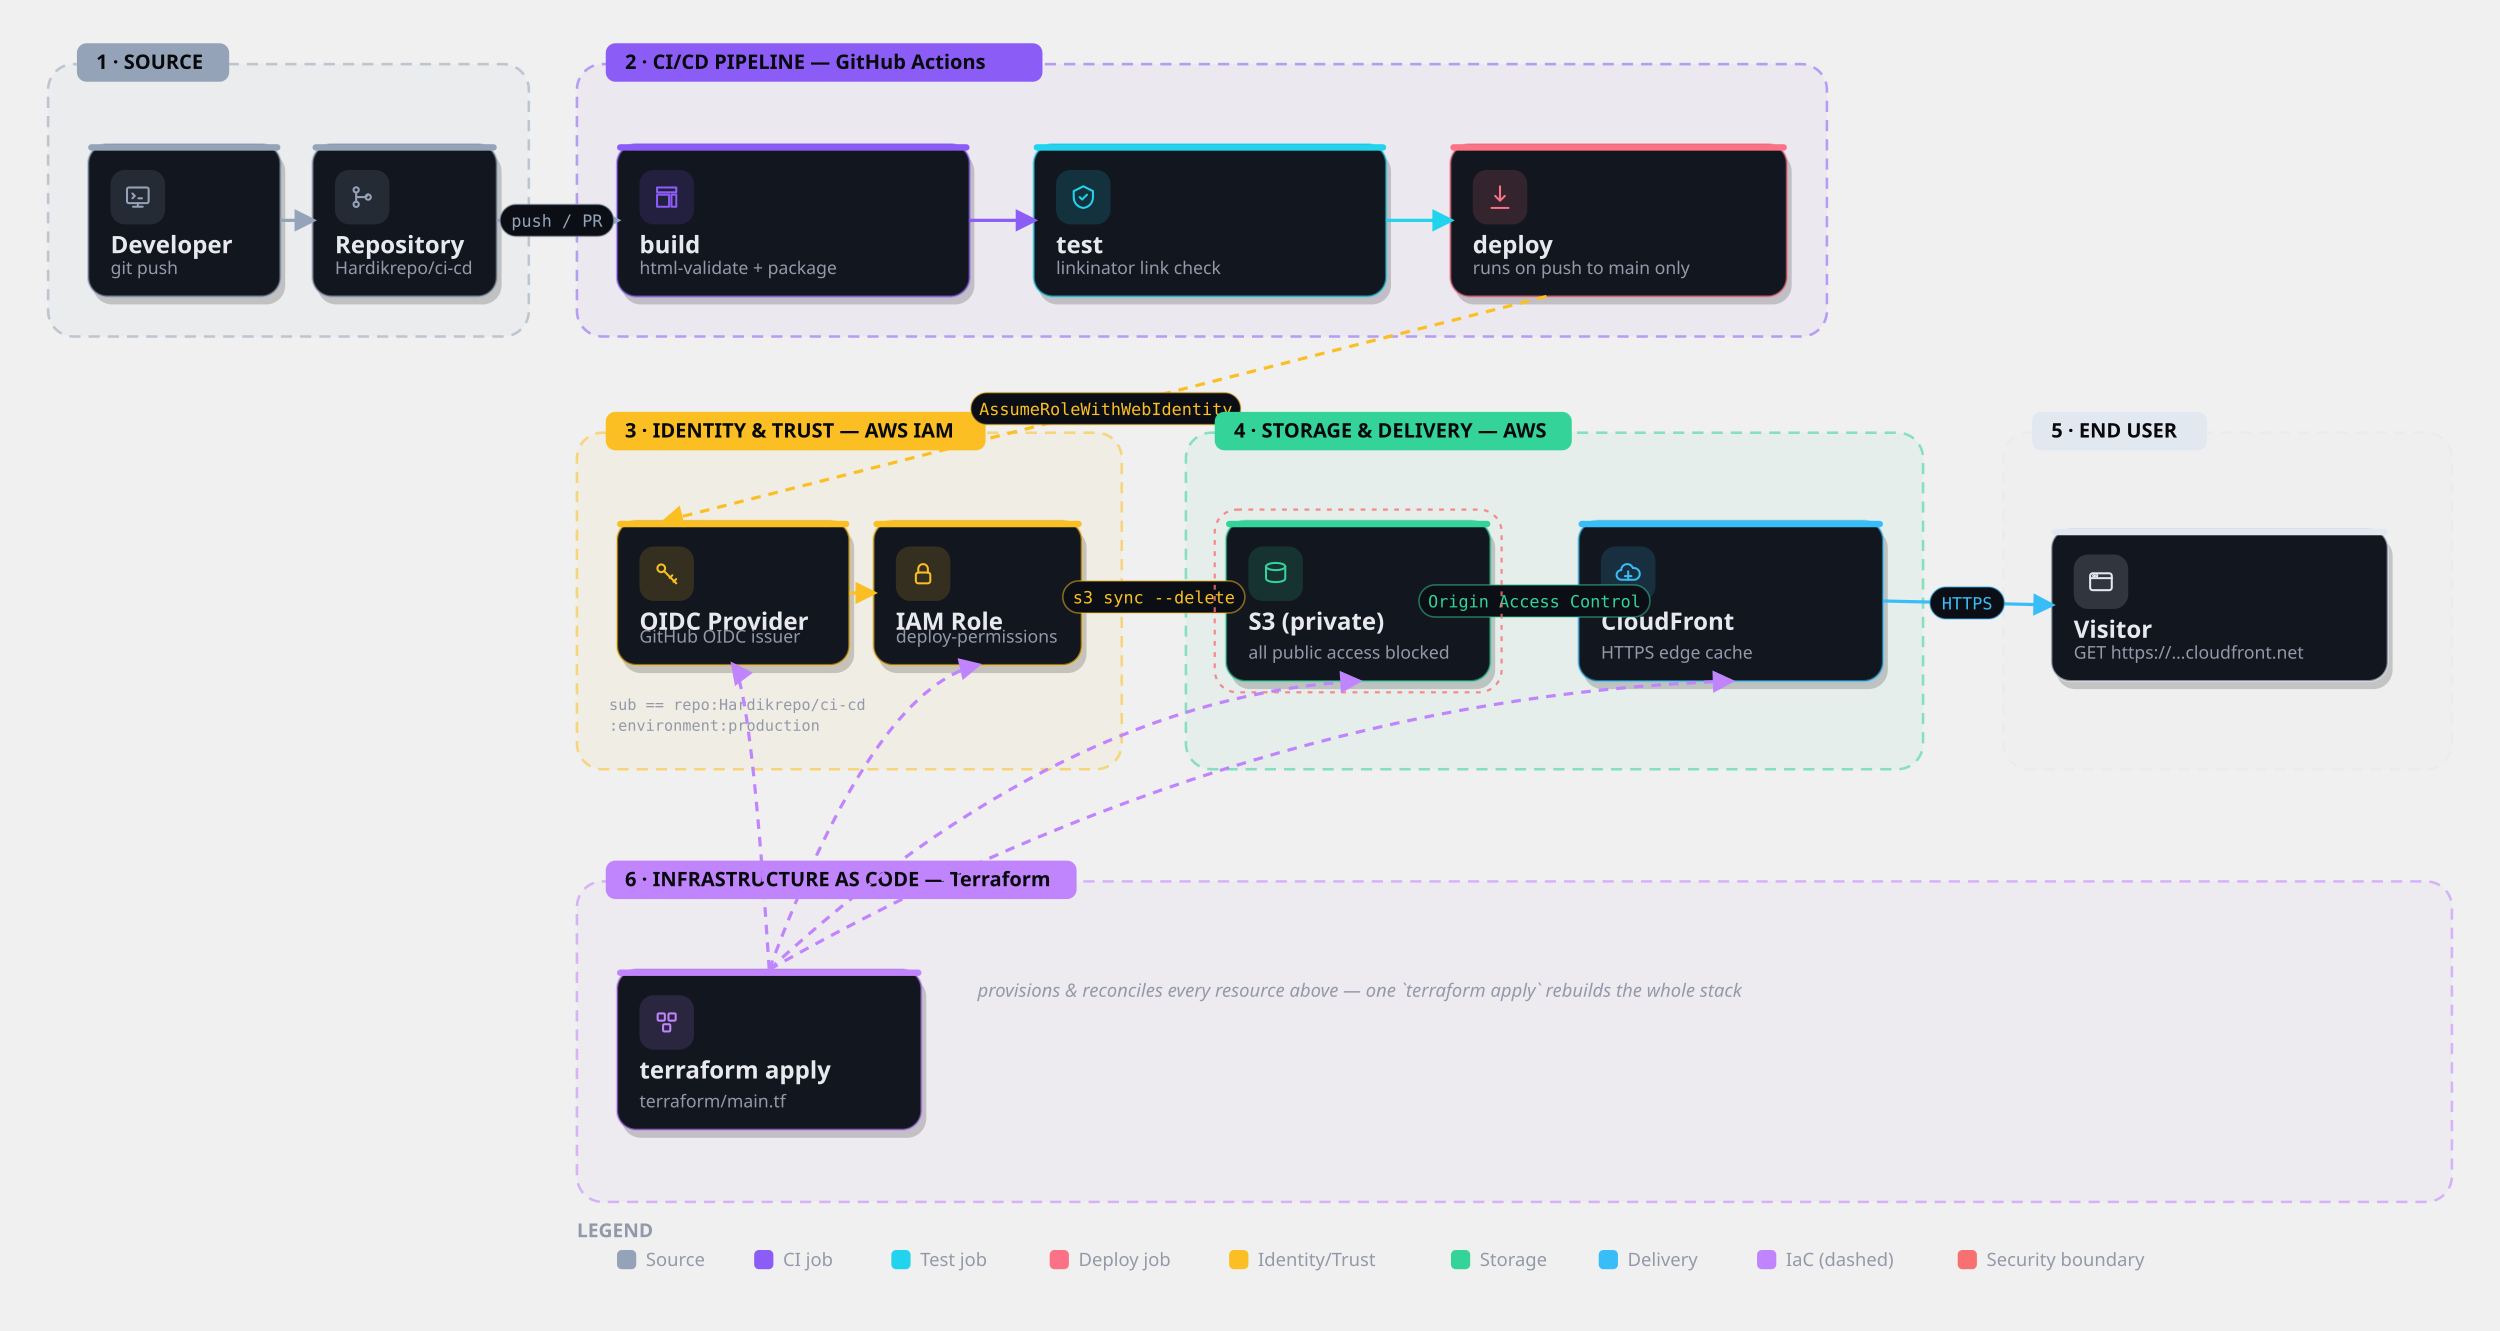
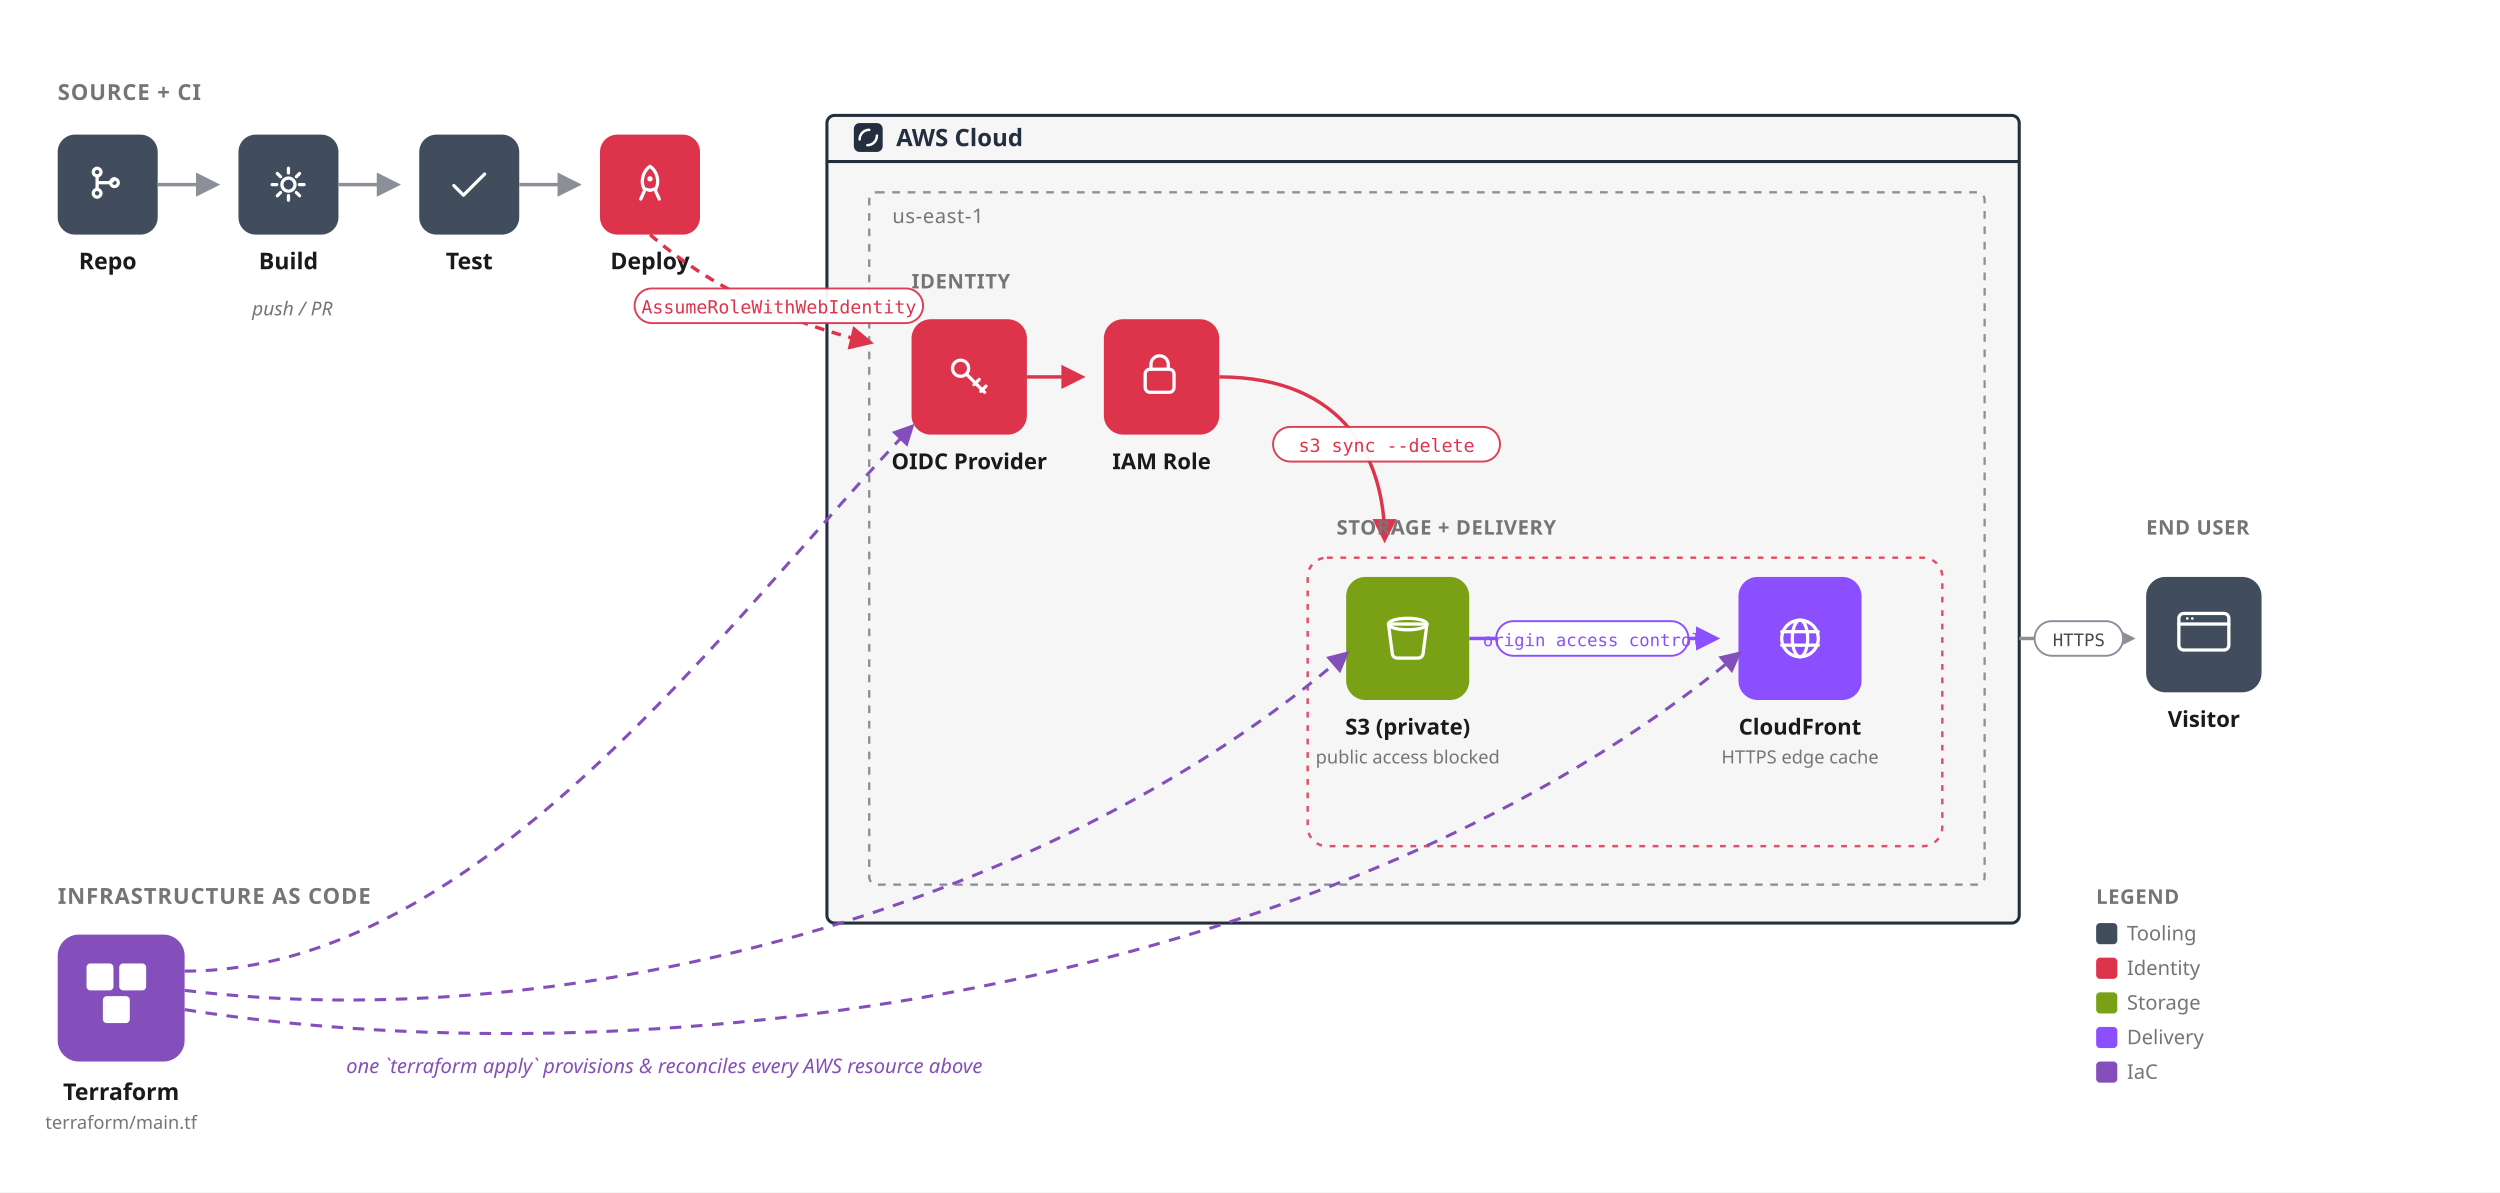
- <svg xmlns="http://www.w3.org/2000/svg" viewBox="0 0 1560 830" role="img" aria-labelledby="title desc">
+ <svg xmlns="http://www.w3.org/2000/svg" viewBox="0 0 1300 620" role="img" aria-labelledby="title desc">
  <defs>
-     <marker id="arrow-94a3b8" viewBox="0 0 10 10" refX="8" refY="5" markerWidth="7" markerHeight="7" orient="auto-start-reverse">
-       <path d="M0,0 L10,5 L0,10 z" fill="#94a3b8" />
+     <marker id="a-grey" viewBox="0 0 10 10" refX="8" refY="5" markerWidth="7" markerHeight="7" orient="auto-start-reverse">
+       <path d="M0,0 L10,5 L0,10 z" fill="#8a8f98" />
    </marker>
-     <marker id="arrow-8b5cf6" viewBox="0 0 10 10" refX="8" refY="5" markerWidth="7" markerHeight="7" orient="auto-start-reverse">
-       <path d="M0,0 L10,5 L0,10 z" fill="#8b5cf6" />
+     <marker id="a-red" viewBox="0 0 10 10" refX="8" refY="5" markerWidth="7" markerHeight="7" orient="auto-start-reverse">
+       <path d="M0,0 L10,5 L0,10 z" fill="#dd344c" />
    </marker>
-     <marker id="arrow-22d3ee" viewBox="0 0 10 10" refX="8" refY="5" markerWidth="7" markerHeight="7" orient="auto-start-reverse">
-       <path d="M0,0 L10,5 L0,10 z" fill="#22d3ee" />
+     <marker id="a-green" viewBox="0 0 10 10" refX="8" refY="5" markerWidth="7" markerHeight="7" orient="auto-start-reverse">
+       <path d="M0,0 L10,5 L0,10 z" fill="#7aa116" />
    </marker>
-     <marker id="arrow-fb7185" viewBox="0 0 10 10" refX="8" refY="5" markerWidth="7" markerHeight="7" orient="auto-start-reverse">
-       <path d="M0,0 L10,5 L0,10 z" fill="#fb7185" />
+     <marker id="a-purple" viewBox="0 0 10 10" refX="8" refY="5" markerWidth="7" markerHeight="7" orient="auto-start-reverse">
+       <path d="M0,0 L10,5 L0,10 z" fill="#8c4fff" />
    </marker>
-     <marker id="arrow-fbbf24" viewBox="0 0 10 10" refX="8" refY="5" markerWidth="7" markerHeight="7" orient="auto-start-reverse">
-       <path d="M0,0 L10,5 L0,10 z" fill="#fbbf24" />
-     </marker>
-     <marker id="arrow-34d399" viewBox="0 0 10 10" refX="8" refY="5" markerWidth="7" markerHeight="7" orient="auto-start-reverse">
-       <path d="M0,0 L10,5 L0,10 z" fill="#34d399" />
-     </marker>
-     <marker id="arrow-38bdf8" viewBox="0 0 10 10" refX="8" refY="5" markerWidth="7" markerHeight="7" orient="auto-start-reverse">
-       <path d="M0,0 L10,5 L0,10 z" fill="#38bdf8" />
-     </marker>
-     <marker id="arrow-c084fc" viewBox="0 0 10 10" refX="8" refY="5" markerWidth="7" markerHeight="7" orient="auto-start-reverse">
-       <path d="M0,0 L10,5 L0,10 z" fill="#c084fc" />
-     </marker>
-     <marker id="arrow-f87171" viewBox="0 0 10 10" refX="8" refY="5" markerWidth="7" markerHeight="7" orient="auto-start-reverse">
-       <path d="M0,0 L10,5 L0,10 z" fill="#f87171" />
-     </marker>
-     <marker id="arrow-e2e8f0" viewBox="0 0 10 10" refX="8" refY="5" markerWidth="7" markerHeight="7" orient="auto-start-reverse">
-       <path d="M0,0 L10,5 L0,10 z" fill="#e2e8f0" />
+     <marker id="a-tf" viewBox="0 0 10 10" refX="8" refY="5" markerWidth="7" markerHeight="7" orient="auto-start-reverse">
+       <path d="M0,0 L10,5 L0,10 z" fill="#844fba" />
    </marker>
  </defs>
-   <rect width="1560" height="830" fill="none" />
-   <rect x="30" y="40" width="300" height="170" rx="16" fill="#94a3b80D" stroke="#94a3b8" stroke-opacity="0.55" stroke-width="1.6" stroke-dasharray="7 5" />
-   <rect x="48" y="27" width="95" height="24" rx="6" fill="#94a3b8" />
-   <text x="60" y="43" font-family="Segoe UI, -apple-system, sans-serif" font-size="12.5" font-weight="700" fill="#08090c">1 · SOURCE</text>
-   <g>
-     <rect x="58" y="95" width="120" height="95" rx="12" fill="#000" opacity="0.18" />
-     <rect x="55" y="90" width="120" height="95" rx="12" fill="#12161f" stroke="#94a3b8" stroke-opacity="0.55" stroke-width="1.4" />
-     <rect x="55" y="90" width="120" height="4" rx="2" fill="#94a3b8" />
-     <rect x="69" y="106" width="34" height="34" rx="9" fill="#94a3b8" fill-opacity="0.15" />
-     <g transform="translate(77, 114) scale(0.75)" fill="none" stroke="#94a3b8" stroke-width="1.7" stroke-linecap="round" stroke-linejoin="round">
-       <rect x="3" y="4" width="18" height="13" rx="1.5" />
-       <path d="M8 20h8M12 17v3" />
-       <path d="M7.5 9l2 2-2 2M12.5 13h3" />
+   <rect width="1300" height="620" fill="#ffffff" />
+   <rect x="430" y="60" width="620" height="420" rx="4" fill="#232f3e0A" stroke="#232f3e" stroke-width="1.6" />
+   <path d="M430 84 h620" stroke="#232f3e" stroke-width="1.6" />
+   <g transform="translate(444,64)">
+     <rect width="15" height="15" rx="3" fill="#232f3e" />
+     <path d="M3 8.5c0-2.8 2.2-5 5-5M12 6.5c0 2.8-2.2 5-5 5" stroke="#fff" stroke-width="1.3" fill="none" stroke-linecap="round" />
+   </g>
+   <text x="466" y="76" font-family="Segoe UI, -apple-system, sans-serif" font-size="12.5" font-weight="700" fill="#232f3e">AWS Cloud</text>
+   <rect x="452" y="100" width="580" height="360" rx="4" fill="none" stroke="#8a8f98" stroke-width="1.2" stroke-dasharray="4 4" />
+   <text x="464" y="116" font-family="Segoe UI, -apple-system, sans-serif" font-size="10.5" fill="#757575" letter-spacing="0.03em">us-east-1</text>
+   <text x="30" y="52" font-family="Segoe UI, -apple-system, sans-serif" font-size="11.5" font-weight="700" fill="#757575" letter-spacing="0.04em">SOURCE + CI</text>
+   <g font-family="Segoe UI, sans-serif">
+     <g transform="translate(30,70)">
+       <rect width="52" height="52" rx="9" fill="#414d5c" />
+       <g transform="translate(14,14)" stroke="#fff" stroke-width="1.7" stroke-linecap="round" fill="none">
+         <circle cx="6.5" cy="5.5" r="2" />
+         <circle cx="6.5" cy="16.5" r="2" />
+         <circle cx="15.5" cy="11" r="2" />
+         <path d="M6.5 7.5v7M6.5 11h5.8a3 3 0 002.9-2" />
+       </g>
+       <text x="26" y="70" text-anchor="middle" font-size="12" font-weight="700" fill="#1a1a1a">Repo</text>
    </g>
-     <text x="69" y="158" font-family="Segoe UI, -apple-system, sans-serif" font-size="15" font-weight="700" fill="#e7e9ee">Developer</text>
-     <text x="69" y="171" font-family="Segoe UI, -apple-system, sans-serif" font-size="11" fill="#9399a8">git push</text>
+     <line x1="82" y1="96" x2="112" y2="96" stroke="#8a8f98" stroke-width="1.8" marker-end="url(#a-grey)" />
+     <g transform="translate(124,70)">
+       <rect width="52" height="52" rx="9" fill="#414d5c" />
+       <g transform="translate(14,14)" stroke="#fff" stroke-width="1.7" stroke-linecap="round" fill="none">
+         <circle cx="12" cy="12" r="3.4" />
+         <path d="M12 3.5v2.4M12 20.1v-2.4M3.5 12h2.4M20.1 12h-2.4M6.2 6.2l1.7 1.7M16.1 16.1l1.7 1.7M17.8 6.2l-1.7 1.7M7.9 16.1l-1.7 1.7" />
+       </g>
+       <text x="26" y="70" text-anchor="middle" font-size="12" font-weight="700" fill="#1a1a1a">Build</text>
+     </g>
+     <line x1="176" y1="96" x2="206" y2="96" stroke="#8a8f98" stroke-width="1.8" marker-end="url(#a-grey)" />
+     <g transform="translate(218,70)">
+       <rect width="52" height="52" rx="9" fill="#414d5c" />
+       <g transform="translate(14,14)" stroke="#fff" stroke-width="1.7" stroke-linecap="round" stroke-linejoin="round" fill="none">
+         <path d="M4 12.5l5 5L20 6.5" />
+       </g>
+       <text x="26" y="70" text-anchor="middle" font-size="12" font-weight="700" fill="#1a1a1a">Test</text>
+     </g>
+     <line x1="270" y1="96" x2="300" y2="96" stroke="#8a8f98" stroke-width="1.8" marker-end="url(#a-grey)" />
+     <g transform="translate(312,70)">
+       <rect width="52" height="52" rx="9" fill="#dd344c" />
+       <g transform="translate(14,14)" stroke="#fff" stroke-width="1.7" stroke-linecap="round" stroke-linejoin="round" fill="none">
+         <path d="M12 2.5c2.7 1.8 4 5 4 8 0 1.8-.9 3.6-.9 3.6l-3.1 0.9-3.1-0.9S8 12.3 8 10.5c0-3 1.3-6.2 4-8z" />
+         <circle cx="12" cy="9" r="1.4" fill="#fff" stroke="none" />
+         <path d="M9 15.5l-1.8 4M15 15.5l1.8 4" />
+       </g>
+       <text x="26" y="70" text-anchor="middle" font-size="12" font-weight="700" fill="#1a1a1a">Deploy</text>
+     </g>
  </g>
-   <g>
-     <rect x="198" y="95" width="115" height="95" rx="12" fill="#000" opacity="0.18" />
-     <rect x="195" y="90" width="115" height="95" rx="12" fill="#12161f" stroke="#94a3b8" stroke-opacity="0.55" stroke-width="1.4" />
-     <rect x="195" y="90" width="115" height="4" rx="2" fill="#94a3b8" />
-     <rect x="209" y="106" width="34" height="34" rx="9" fill="#94a3b8" fill-opacity="0.15" />
-     <g transform="translate(217, 114) scale(0.75)" fill="none" stroke="#94a3b8" stroke-width="1.7" stroke-linecap="round" stroke-linejoin="round">
-       <circle cx="7" cy="6" r="2.2" />
-       <circle cx="7" cy="18" r="2.2" />
-       <circle cx="17" cy="12" r="2.2" />
-       <path d="M7 8.2V15.8M7 12h6.5a3.5 3.5 0 003.3-2.3" />
+   <text x="152" y="164" text-anchor="middle" font-family="Segoe UI, -apple-system, sans-serif" font-size="10" fill="#757575" font-style="italic">push / PR</text>
+   <path d="M338,122 C 370,150 410,168 452,178" fill="none" stroke="#dd344c" stroke-width="1.8" stroke-dasharray="5 4" marker-end="url(#a-red)" />
+   <rect x="330" y="150" width="150" height="18" rx="9" fill="#ffffff" stroke="#dd344c" stroke-width="1" opacity="0.95" />
+   <text x="405" y="163" text-anchor="middle" font-size="9.5" fill="#dd344c" font-family="ui-monospace, Consolas, monospace">AssumeRoleWithWebIdentity</text>
+   <text x="474" y="150" font-family="Segoe UI, -apple-system, sans-serif" font-size="10.5" font-weight="700" fill="#757575" letter-spacing="0.03em">IDENTITY</text>
+   <g font-family="Segoe UI, sans-serif">
+     <g transform="translate(474,166)">
+       <rect width="60" height="60" rx="10" fill="#dd344c" />
+       <g transform="translate(17,17)" stroke="#fff" stroke-width="1.7" stroke-linecap="round" stroke-linejoin="round" fill="none">
+         <circle cx="8.5" cy="8.5" r="4.2" />
+         <path d="M11.5 11.5L21 21M15.5 17l2.7-2.7M19 20.5l2.7-2.7" />
+       </g>
+       <text x="30" y="78" text-anchor="middle" font-size="11.5" font-weight="700" fill="#1a1a1a">OIDC Provider</text>
    </g>
-     <text x="209" y="158" font-family="Segoe UI, -apple-system, sans-serif" font-size="15" font-weight="700" fill="#e7e9ee">Repository</text>
-     <text x="209" y="171" font-family="Segoe UI, -apple-system, sans-serif" font-size="11" fill="#9399a8">Hardikrepo/ci-cd</text>
+     <line x1="534" y1="196" x2="562" y2="196" stroke="#dd344c" stroke-width="1.8" marker-end="url(#a-red)" />
+     <g transform="translate(574,166)">
+       <rect width="60" height="60" rx="10" fill="#dd344c" />
+       <g transform="translate(17,17)" stroke="#fff" stroke-width="1.7" stroke-linecap="round" stroke-linejoin="round" fill="none">
+         <rect x="4.5" y="9" width="15" height="12" rx="2.5" />
+         <path d="M7.5 9V6.5a4.5 4.5 0 019 0V9" />
+       </g>
+       <text x="30" y="78" text-anchor="middle" font-size="11.5" font-weight="700" fill="#1a1a1a">IAM Role</text>
+     </g>
  </g>
-   <path d="M175,137.5 L195,137.5" fill="none" stroke="#94a3b8" stroke-width="2" marker-end="url(#arrow-94a3b8)" />
-   <rect x="360" y="40" width="780" height="170" rx="16" fill="#8b5cf60D" stroke="#8b5cf6" stroke-opacity="0.55" stroke-width="1.6" stroke-dasharray="7 5" />
-   <rect x="378" y="27" width="272.5" height="24" rx="6" fill="#8b5cf6" />
-   <text x="390" y="43" font-family="Segoe UI, -apple-system, sans-serif" font-size="12.5" font-weight="700" fill="#08090c">2 · CI/CD PIPELINE — GitHub Actions</text>
-   <g>
-     <rect x="388" y="95" width="220" height="95" rx="12" fill="#000" opacity="0.18" />
-     <rect x="385" y="90" width="220" height="95" rx="12" fill="#12161f" stroke="#8b5cf6" stroke-opacity="0.55" stroke-width="1.4" />
-     <rect x="385" y="90" width="220" height="4" rx="2" fill="#8b5cf6" />
-     <rect x="399" y="106" width="34" height="34" rx="9" fill="#8b5cf6" fill-opacity="0.15" />
-     <g transform="translate(407, 114) scale(0.75)" fill="none" stroke="#8b5cf6" stroke-width="1.7" stroke-linecap="round" stroke-linejoin="round">
-       <path d="M4 4h16v4H4zM4 10h10v10H4zM16 10h4v10h-4z" />
+   <path d="M634,196 C 700,196 720,240 720,280" fill="none" stroke="#dd344c" stroke-width="1.8" marker-end="url(#a-red)" />
+   <rect x="662" y="222" width="118" height="18" rx="9" fill="#ffffff" stroke="#dd344c" stroke-width="1" opacity="0.95" />
+   <text x="721" y="235" text-anchor="middle" font-size="9.5" fill="#dd344c" font-family="ui-monospace, Consolas, monospace">s3 sync --delete</text>
+   <rect x="680" y="290" width="330" height="150" rx="10" fill="none" stroke="#dd344c" stroke-width="1.3" stroke-dasharray="3 4" opacity="0.85" />
+   <text x="695" y="278" font-family="Segoe UI, -apple-system, sans-serif" font-size="10.5" font-weight="700" fill="#757575" letter-spacing="0.03em">STORAGE + DELIVERY</text>
+   <g font-family="Segoe UI, sans-serif">
+     <g transform="translate(700,300)">
+       <rect width="64" height="64" rx="10" fill="#7aa116" />
+       <g transform="translate(18,18)" stroke="#fff" stroke-width="1.7" stroke-linecap="round" stroke-linejoin="round" fill="none">
+         <path d="M4 6.5h20l-2 15.4a2.6 2.6 0 01-2.6 2.3H8.6A2.6 2.6 0 016 21.9L4 6.5z" />
+         <ellipse cx="14" cy="6.5" rx="10" ry="3" />
+       </g>
+       <text x="32" y="82" text-anchor="middle" font-size="11.5" font-weight="700" fill="#1a1a1a">S3 (private)</text>
+       <text x="32" y="97" text-anchor="middle" font-size="9.5" fill="#757575">public access blocked</text>
    </g>
-     <text x="399" y="158" font-family="Segoe UI, -apple-system, sans-serif" font-size="15" font-weight="700" fill="#e7e9ee">build</text>
-     <text x="399" y="171" font-family="Segoe UI, -apple-system, sans-serif" font-size="11" fill="#9399a8">html-validate + package</text>
+     <line x1="764" y1="332" x2="892" y2="332" stroke="#8c4fff" stroke-width="1.8" marker-end="url(#a-purple)" />
+     <rect x="778" y="323" width="100" height="18" rx="9" fill="#ffffff" stroke="#8c4fff" stroke-width="1" />
+     <text x="828" y="336" text-anchor="middle" font-size="9" fill="#8c4fff" font-family="ui-monospace, Consolas, monospace">origin access control</text>
+     <g transform="translate(904,300)">
+       <rect width="64" height="64" rx="10" fill="#8c4fff" />
+       <g transform="translate(18,18)" stroke="#fff" stroke-width="1.7" stroke-linecap="round" stroke-linejoin="round" fill="none">
+         <circle cx="14" cy="14" r="9.5" />
+         <ellipse cx="14" cy="14" rx="4" ry="9.5" />
+         <path d="M4.5 10.5h19M4.5 17.5h19" />
+       </g>
+       <text x="32" y="82" text-anchor="middle" font-size="11.5" font-weight="700" fill="#1a1a1a">CloudFront</text>
+       <text x="32" y="97" text-anchor="middle" font-size="9.5" fill="#757575">HTTPS edge cache</text>
+     </g>
  </g>
-   <g>
-     <rect x="648" y="95" width="220" height="95" rx="12" fill="#000" opacity="0.18" />
-     <rect x="645" y="90" width="220" height="95" rx="12" fill="#12161f" stroke="#22d3ee" stroke-opacity="0.55" stroke-width="1.4" />
-     <rect x="645" y="90" width="220" height="4" rx="2" fill="#22d3ee" />
-     <rect x="659" y="106" width="34" height="34" rx="9" fill="#22d3ee" fill-opacity="0.15" />
-     <g transform="translate(667, 114) scale(0.75)" fill="none" stroke="#22d3ee" stroke-width="1.7" stroke-linecap="round" stroke-linejoin="round">
-       <path d="M9 12l2 2 4-4M12 3l8 4v5c0 5-3.5 8.5-8 9-4.5-.5-8-4-8-9V7l8-4z" />
+   <line x1="1050" y1="332" x2="1108" y2="332" stroke="#8a8f98" stroke-width="1.8" marker-end="url(#a-grey)" />
+   <rect x="1058" y="323" width="46" height="18" rx="9" fill="#ffffff" stroke="#8a8f98" stroke-width="1" />
+   <text x="1081" y="336" text-anchor="middle" font-size="9" fill="#4a4a4a" font-family="ui-monospace, Consolas, monospace">HTTPS</text>
+   <text x="1116" y="278" font-family="Segoe UI, -apple-system, sans-serif" font-size="10.5" font-weight="700" fill="#757575" letter-spacing="0.03em">END USER</text>
+   <g transform="translate(1116,300)" font-family="Segoe UI, sans-serif">
+     <rect width="60" height="60" rx="10" fill="#414d5c" />
+     <g transform="translate(16,17)" stroke="#fff" stroke-width="1.7" stroke-linecap="round" stroke-linejoin="round" fill="none">
+       <rect x="1" y="2" width="26" height="19" rx="2.5" />
+       <path d="M1 7.5h26" />
+       <circle cx="5.4" cy="4.6" r="0.7" fill="#fff" stroke="none" />
+       <circle cx="8" cy="4.6" r="0.7" fill="#fff" stroke="none" />
    </g>
-     <text x="659" y="158" font-family="Segoe UI, -apple-system, sans-serif" font-size="15" font-weight="700" fill="#e7e9ee">test</text>
-     <text x="659" y="171" font-family="Segoe UI, -apple-system, sans-serif" font-size="11" fill="#9399a8">linkinator link check</text>
+     <text x="30" y="78" text-anchor="middle" font-size="11.5" font-weight="700" fill="#1a1a1a">Visitor</text>
  </g>
-   <g>
-     <rect x="908" y="95" width="210" height="95" rx="12" fill="#000" opacity="0.18" />
-     <rect x="905" y="90" width="210" height="95" rx="12" fill="#12161f" stroke="#fb7185" stroke-opacity="0.55" stroke-width="1.4" />
-     <rect x="905" y="90" width="210" height="4" rx="2" fill="#fb7185" />
-     <rect x="919" y="106" width="34" height="34" rx="9" fill="#fb7185" fill-opacity="0.15" />
-     <g transform="translate(927, 114) scale(0.75)" fill="none" stroke="#fb7185" stroke-width="1.7" stroke-linecap="round" stroke-linejoin="round">
-       <path d="M12 3v12m0 0l-4-4m4 4l4-4M5 21h14" />
+   <text x="30" y="470" font-family="Segoe UI, -apple-system, sans-serif" font-size="11.5" font-weight="700" fill="#757575" letter-spacing="0.04em">INFRASTRUCTURE AS CODE</text>
+   <g transform="translate(30,486)" font-family="Segoe UI, sans-serif">
+     <rect width="66" height="66" rx="11" fill="#844fba" />
+     <g transform="translate(15,15)" fill="#fff">
+       <rect x="0" y="0" width="14" height="14" rx="2" />
+       <rect x="17" y="0" width="14" height="14" rx="2" />
+       <rect x="8.5" y="17" width="14" height="14" rx="2" />
    </g>
-     <text x="919" y="158" font-family="Segoe UI, -apple-system, sans-serif" font-size="15" font-weight="700" fill="#e7e9ee">deploy</text>
-     <text x="919" y="171" font-family="Segoe UI, -apple-system, sans-serif" font-size="11" fill="#9399a8">runs on push to main only</text>
+     <text x="33" y="86" text-anchor="middle" font-size="12" font-weight="700" fill="#1a1a1a">Terraform</text>
+     <text x="33" y="101" text-anchor="middle" font-size="9.5" fill="#757575">terraform/main.tf</text>
  </g>
-   <path d="M605,137.5 L645,137.5" fill="none" stroke="#8b5cf6" stroke-width="2" marker-end="url(#arrow-8b5cf6)" />
-   <path d="M865,137.5 L905,137.5" fill="none" stroke="#22d3ee" stroke-width="2" marker-end="url(#arrow-22d3ee)" />
-   <path d="M310,137.5 L385,137.5" fill="none" stroke="#94a3b8" stroke-width="2" marker-end="url(#arrow-94a3b8)" />
-   <rect x="312.05" y="127.5" width="70.9" height="20" rx="10" fill="#0b0e14" stroke="#94a3b8" stroke-opacity="0.5" stroke-width="1" />
-   <text x="347.5" y="141.5" text-anchor="middle" font-family="ui-monospace, Consolas, monospace" font-size="10.5" fill="#94a3b8">push / PR</text>
-   <rect x="360" y="270" width="340" height="210" rx="16" fill="#fbbf240D" stroke="#fbbf24" stroke-opacity="0.55" stroke-width="1.6" stroke-dasharray="7 5" />
-   <rect x="378" y="257" width="237" height="24" rx="6" fill="#fbbf24" />
-   <text x="390" y="273" font-family="Segoe UI, -apple-system, sans-serif" font-size="12.5" font-weight="700" fill="#08090c">3 · IDENTITY &amp; TRUST — AWS IAM</text>
-   <g>
-     <rect x="388" y="330" width="145" height="90" rx="12" fill="#000" opacity="0.18" />
-     <rect x="385" y="325" width="145" height="90" rx="12" fill="#12161f" stroke="#fbbf24" stroke-opacity="0.55" stroke-width="1.4" />
-     <rect x="385" y="325" width="145" height="4" rx="2" fill="#fbbf24" />
-     <rect x="399" y="341" width="34" height="34" rx="9" fill="#fbbf24" fill-opacity="0.15" />
-     <g transform="translate(407, 349) scale(0.75)" fill="none" stroke="#fbbf24" stroke-width="1.7" stroke-linecap="round" stroke-linejoin="round">
-       <circle cx="7.5" cy="7.5" r="3.2" />
-       <path d="M9.8 9.8L20 20M14.5 15.5l2.2-2.2M17.7 18.7l2.2-2.2" />
-     </g>
-     <text x="399" y="393" font-family="Segoe UI, -apple-system, sans-serif" font-size="15" font-weight="700" fill="#e7e9ee">OIDC Provider</text>
-     <text x="399" y="401" font-family="Segoe UI, -apple-system, sans-serif" font-size="11" fill="#9399a8">GitHub OIDC issuer</text>
+   <path d="M96,505 C 250,505 380,320 474,222" fill="none" stroke="#844fba" stroke-width="1.6" stroke-dasharray="6 5" marker-end="url(#a-tf)" />
+   <path d="M96,515 C 300,540 550,470 700,340" fill="none" stroke="#844fba" stroke-width="1.6" stroke-dasharray="6 5" marker-end="url(#a-tf)" />
+   <path d="M96,525 C 350,565 700,510 904,340" fill="none" stroke="#844fba" stroke-width="1.6" stroke-dasharray="6 5" marker-end="url(#a-tf)" />
+   <text x="180" y="558" font-family="Segoe UI, -apple-system, sans-serif" font-size="10.5" fill="#844fba" font-style="italic">one `terraform apply` provisions &amp; reconciles every AWS resource above</text>
+   <g font-family="Segoe UI, sans-serif" font-size="10.5" fill="#757575">
+     <text x="1090" y="470" font-weight="700" fill="#757575" font-size="10.5" letter-spacing="0.03em">LEGEND</text>
+     <rect x="1090" y="480" width="11" height="11" rx="2" fill="#414d5c" />
+     <text x="1106" y="489">Tooling</text>
+     <rect x="1090" y="498" width="11" height="11" rx="2" fill="#dd344c" />
+     <text x="1106" y="507">Identity</text>
+     <rect x="1090" y="516" width="11" height="11" rx="2" fill="#7aa116" />
+     <text x="1106" y="525">Storage</text>
+     <rect x="1090" y="534" width="11" height="11" rx="2" fill="#8c4fff" />
+     <text x="1106" y="543">Delivery</text>
+     <rect x="1090" y="552" width="11" height="11" rx="2" fill="#844fba" />
+     <text x="1106" y="561">IaC</text>
  </g>
-   <g>
-     <rect x="548" y="330" width="130" height="90" rx="12" fill="#000" opacity="0.18" />
-     <rect x="545" y="325" width="130" height="90" rx="12" fill="#12161f" stroke="#fbbf24" stroke-opacity="0.55" stroke-width="1.4" />
-     <rect x="545" y="325" width="130" height="4" rx="2" fill="#fbbf24" />
-     <rect x="559" y="341" width="34" height="34" rx="9" fill="#fbbf24" fill-opacity="0.15" />
-     <g transform="translate(567, 349) scale(0.75)" fill="none" stroke="#fbbf24" stroke-width="1.7" stroke-linecap="round" stroke-linejoin="round">
-       <rect x="6" y="11" width="12" height="9" rx="2" />
-       <path d="M8 11V8a4 4 0 118 0v3" />
-     </g>
-     <text x="559" y="393" font-family="Segoe UI, -apple-system, sans-serif" font-size="15" font-weight="700" fill="#e7e9ee">IAM Role</text>
-     <text x="559" y="401" font-family="Segoe UI, -apple-system, sans-serif" font-size="11" fill="#9399a8">deploy-permissions</text>
-   </g>
-   <path d="M530,370 L545,370" fill="none" stroke="#fbbf24" stroke-width="2" marker-end="url(#arrow-fbbf24)" />
-   <text x="380" y="443" font-family="ui-monospace, Consolas, monospace" font-size="9.5" fill="#9399a8">sub == repo:Hardikrepo/ci-cd</text>
-   <text x="380" y="456" font-family="ui-monospace, Consolas, monospace" font-size="9.5" fill="#9399a8">:environment:production</text>
-   <path d="M965,185 L415,325" fill="none" stroke="#fbbf24" stroke-width="2" stroke-dasharray="6 5" marker-end="url(#arrow-fbbf24)" />
-   <rect x="605.75" y="245" width="168.5" height="20" rx="10" fill="#0b0e14" stroke="#fbbf24" stroke-opacity="0.5" stroke-width="1" />
-   <text x="690" y="259" text-anchor="middle" font-family="ui-monospace, Consolas, monospace" font-size="10.5" fill="#fbbf24">AssumeRoleWithWebIdentity</text>
-   <rect x="740" y="270" width="460" height="210" rx="16" fill="#34d3990D" stroke="#34d399" stroke-opacity="0.55" stroke-width="1.6" stroke-dasharray="7 5" />
-   <rect x="758" y="257" width="222.8" height="24" rx="6" fill="#34d399" />
-   <text x="770" y="273" font-family="Segoe UI, -apple-system, sans-serif" font-size="12.5" font-weight="700" fill="#08090c">4 · STORAGE &amp; DELIVERY — AWS</text>
-   <g>
-     <rect x="768" y="330" width="165" height="100" rx="12" fill="#000" opacity="0.18" />
-     <rect x="765" y="325" width="165" height="100" rx="12" fill="#12161f" stroke="#34d399" stroke-opacity="0.55" stroke-width="1.4" />
-     <rect x="765" y="325" width="165" height="4" rx="2" fill="#34d399" />
-     <rect x="779" y="341" width="34" height="34" rx="9" fill="#34d399" fill-opacity="0.15" />
-     <g transform="translate(787, 349) scale(0.75)" fill="none" stroke="#34d399" stroke-width="1.7" stroke-linecap="round" stroke-linejoin="round">
-       <ellipse cx="12" cy="6" rx="8" ry="3" />
-       <path d="M4 6v10c0 1.7 3.6 3 8 3s8-1.3 8-3V6" />
-     </g>
-     <text x="779" y="393" font-family="Segoe UI, -apple-system, sans-serif" font-size="15" font-weight="700" fill="#e7e9ee">S3 (private)</text>
-     <text x="779" y="411" font-family="Segoe UI, -apple-system, sans-serif" font-size="11" fill="#9399a8">all public access blocked</text>
-   </g>
-   <g>
-     <rect x="988" y="330" width="190" height="100" rx="12" fill="#000" opacity="0.18" />
-     <rect x="985" y="325" width="190" height="100" rx="12" fill="#12161f" stroke="#38bdf8" stroke-opacity="0.55" stroke-width="1.4" />
-     <rect x="985" y="325" width="190" height="4" rx="2" fill="#38bdf8" />
-     <rect x="999" y="341" width="34" height="34" rx="9" fill="#38bdf8" fill-opacity="0.15" />
-     <g transform="translate(1007, 349) scale(0.75)" fill="none" stroke="#38bdf8" stroke-width="1.7" stroke-linecap="round" stroke-linejoin="round">
-       <path d="M6.5 17a4 4 0 01-.3-8 5 5 0 019.7-1.7A4.3 4.3 0 0117.5 17h-11z" />
-       <path d="M12 10v7M9.3 14h5.4" />
-     </g>
-     <text x="999" y="393" font-family="Segoe UI, -apple-system, sans-serif" font-size="15" font-weight="700" fill="#e7e9ee">CloudFront</text>
-     <text x="999" y="411" font-family="Segoe UI, -apple-system, sans-serif" font-size="11" fill="#9399a8">HTTPS edge cache</text>
-   </g>
-   <path d="M930,375 L985,375" fill="none" stroke="#34d399" stroke-width="2" marker-end="url(#arrow-34d399)" />
-   <rect x="885.45" y="365" width="144.1" height="20" rx="10" fill="#0b0e14" stroke="#34d399" stroke-opacity="0.5" stroke-width="1" />
-   <text x="957.5" y="379" text-anchor="middle" font-family="ui-monospace, Consolas, monospace" font-size="10.5" fill="#34d399">Origin Access Control</text>
-   <path d="M675,370 L765,375" fill="none" stroke="#fbbf24" stroke-width="2" marker-end="url(#arrow-fbbf24)" />
-   <rect x="663.2" y="362.5" width="113.6" height="20" rx="10" fill="#0b0e14" stroke="#fbbf24" stroke-opacity="0.5" stroke-width="1" />
-   <text x="720" y="376.5" text-anchor="middle" font-family="ui-monospace, Consolas, monospace" font-size="10.5" fill="#fbbf24">s3 sync --delete</text>
-   <rect x="758" y="318" width="179" height="114" rx="14" fill="none" stroke="#f87171" stroke-width="1.4" stroke-dasharray="3 4" opacity="0.8" />
-   <rect x="1250" y="270" width="280" height="210" rx="16" fill="#e2e8f00D" stroke="#e2e8f0" stroke-opacity="0.55" stroke-width="1.6" stroke-dasharray="7 5" />
-   <rect x="1268" y="257" width="109.2" height="24" rx="6" fill="#e2e8f0" />
-   <text x="1280" y="273" font-family="Segoe UI, -apple-system, sans-serif" font-size="12.5" font-weight="700" fill="#08090c">5 · END USER</text>
-   <g>
-     <rect x="1283" y="335" width="210" height="95" rx="12" fill="#000" opacity="0.18" />
-     <rect x="1280" y="330" width="210" height="95" rx="12" fill="#12161f" stroke="#e2e8f0" stroke-opacity="0.55" stroke-width="1.4" />
-     <rect x="1280" y="330" width="210" height="4" rx="2" fill="#e2e8f0" />
-     <rect x="1294" y="346" width="34" height="34" rx="9" fill="#e2e8f0" fill-opacity="0.15" />
-     <g transform="translate(1302, 354) scale(0.75)" fill="none" stroke="#e2e8f0" stroke-width="1.7" stroke-linecap="round" stroke-linejoin="round">
-       <rect x="3" y="5" width="18" height="14" rx="2" />
-       <path d="M3 9h18" />
-       <circle cx="6" cy="7" r="0.6" />
-       <circle cx="8.4" cy="7" r="0.6" />
-     </g>
-     <text x="1294" y="398" font-family="Segoe UI, -apple-system, sans-serif" font-size="15" font-weight="700" fill="#e7e9ee">Visitor</text>
-     <text x="1294" y="411" font-family="Segoe UI, -apple-system, sans-serif" font-size="11" fill="#9399a8">GET https://…cloudfront.net</text>
-   </g>
-   <path d="M1175,375 L1280,377.5" fill="none" stroke="#38bdf8" stroke-width="2" marker-end="url(#arrow-38bdf8)" />
-   <rect x="1204.25" y="366.25" width="46.5" height="20" rx="10" fill="#0b0e14" stroke="#38bdf8" stroke-opacity="0.5" stroke-width="1" />
-   <text x="1227.5" y="380.25" text-anchor="middle" font-family="ui-monospace, Consolas, monospace" font-size="10.5" fill="#38bdf8">HTTPS</text>
-   <rect x="360" y="550" width="1170" height="200" rx="16" fill="#c084fc0D" stroke="#c084fc" stroke-opacity="0.55" stroke-width="1.6" stroke-dasharray="7 5" />
-   <rect x="378" y="537" width="293.8" height="24" rx="6" fill="#c084fc" />
-   <text x="390" y="553" font-family="Segoe UI, -apple-system, sans-serif" font-size="12.5" font-weight="700" fill="#08090c">6 · INFRASTRUCTURE AS CODE — Terraform</text>
-   <g>
-     <rect x="388" y="610" width="190" height="100" rx="12" fill="#000" opacity="0.18" />
-     <rect x="385" y="605" width="190" height="100" rx="12" fill="#12161f" stroke="#c084fc" stroke-opacity="0.55" stroke-width="1.4" />
-     <rect x="385" y="605" width="190" height="4" rx="2" fill="#c084fc" />
-     <rect x="399" y="621" width="34" height="34" rx="9" fill="#c084fc" fill-opacity="0.15" />
-     <g transform="translate(407, 629) scale(0.75)" fill="none" stroke="#c084fc" stroke-width="1.7" stroke-linecap="round" stroke-linejoin="round">
-       <rect x="4.5" y="4.5" width="6" height="6" rx="1" />
-       <rect x="13.5" y="4.5" width="6" height="6" rx="1" />
-       <rect x="9" y="13.5" width="6" height="6" rx="1" />
-     </g>
-     <text x="399" y="673" font-family="Segoe UI, -apple-system, sans-serif" font-size="15" font-weight="700" fill="#e7e9ee">terraform apply</text>
-     <text x="399" y="691" font-family="Segoe UI, -apple-system, sans-serif" font-size="11" fill="#9399a8">terraform/main.tf</text>
-   </g>
-   <path d="M480,605 Q468.75,430 457.5,415" fill="none" stroke="#c084fc" stroke-width="2" stroke-dasharray="6 5" marker-end="url(#arrow-c084fc)" />
-   <path d="M480,605 Q545,430 610,415" fill="none" stroke="#c084fc" stroke-width="2" stroke-dasharray="6 5" marker-end="url(#arrow-c084fc)" />
-   <path d="M480,605 Q663.75,435 847.5,425" fill="none" stroke="#c084fc" stroke-width="2" stroke-dasharray="6 5" marker-end="url(#arrow-c084fc)" />
-   <path d="M480,605 Q780,435 1080,425" fill="none" stroke="#c084fc" stroke-width="2" stroke-dasharray="6 5" marker-end="url(#arrow-c084fc)" />
-   <text x="610" y="622" font-family="Segoe UI, -apple-system, sans-serif" font-size="11.5" fill="#9399a8" font-style="italic">
-     provisions &amp; reconciles every resource above — one `terraform apply` rebuilds the whole stack
-   </text>
-   <text x="360" y="772" font-family="Segoe UI, -apple-system, sans-serif" font-size="12" font-weight="700" fill="#9399a8">LEGEND</text>
-   <rect x="385" y="780" width="12" height="12" rx="3" fill="#94a3b8" />
-   <text x="403" y="790" font-family="Segoe UI, -apple-system, sans-serif" font-size="11.5" fill="#9399a8">Source</text>
-   <rect x="470.6" y="780" width="12" height="12" rx="3" fill="#8b5cf6" />
-   <text x="488.6" y="790" font-family="Segoe UI, -apple-system, sans-serif" font-size="11.5" fill="#9399a8">CI job</text>
-   <rect x="556.2" y="780" width="12" height="12" rx="3" fill="#22d3ee" />
-   <text x="574.2" y="790" font-family="Segoe UI, -apple-system, sans-serif" font-size="11.5" fill="#9399a8">Test job</text>
-   <rect x="655" y="780" width="12" height="12" rx="3" fill="#fb7185" />
-   <text x="673" y="790" font-family="Segoe UI, -apple-system, sans-serif" font-size="11.5" fill="#9399a8">Deploy job</text>
-   <rect x="767" y="780" width="12" height="12" rx="3" fill="#fbbf24" />
-   <text x="785" y="790" font-family="Segoe UI, -apple-system, sans-serif" font-size="11.5" fill="#9399a8">Identity/Trust</text>
-   <rect x="905.4" y="780" width="12" height="12" rx="3" fill="#34d399" />
-   <text x="923.4" y="790" font-family="Segoe UI, -apple-system, sans-serif" font-size="11.5" fill="#9399a8">Storage</text>
-   <rect x="997.6" y="780" width="12" height="12" rx="3" fill="#38bdf8" />
-   <text x="1015.6" y="790" font-family="Segoe UI, -apple-system, sans-serif" font-size="11.5" fill="#9399a8">Delivery</text>
-   <rect x="1096.4" y="780" width="12" height="12" rx="3" fill="#c084fc" />
-   <text x="1114.4" y="790" font-family="Segoe UI, -apple-system, sans-serif" font-size="11.5" fill="#9399a8">IaC (dashed)</text>
-   <rect x="1221.6" y="780" width="12" height="12" rx="3" fill="#f87171" />
-   <text x="1239.6" y="790" font-family="Segoe UI, -apple-system, sans-serif" font-size="11.5" fill="#9399a8">Security boundary</text>
</svg>
